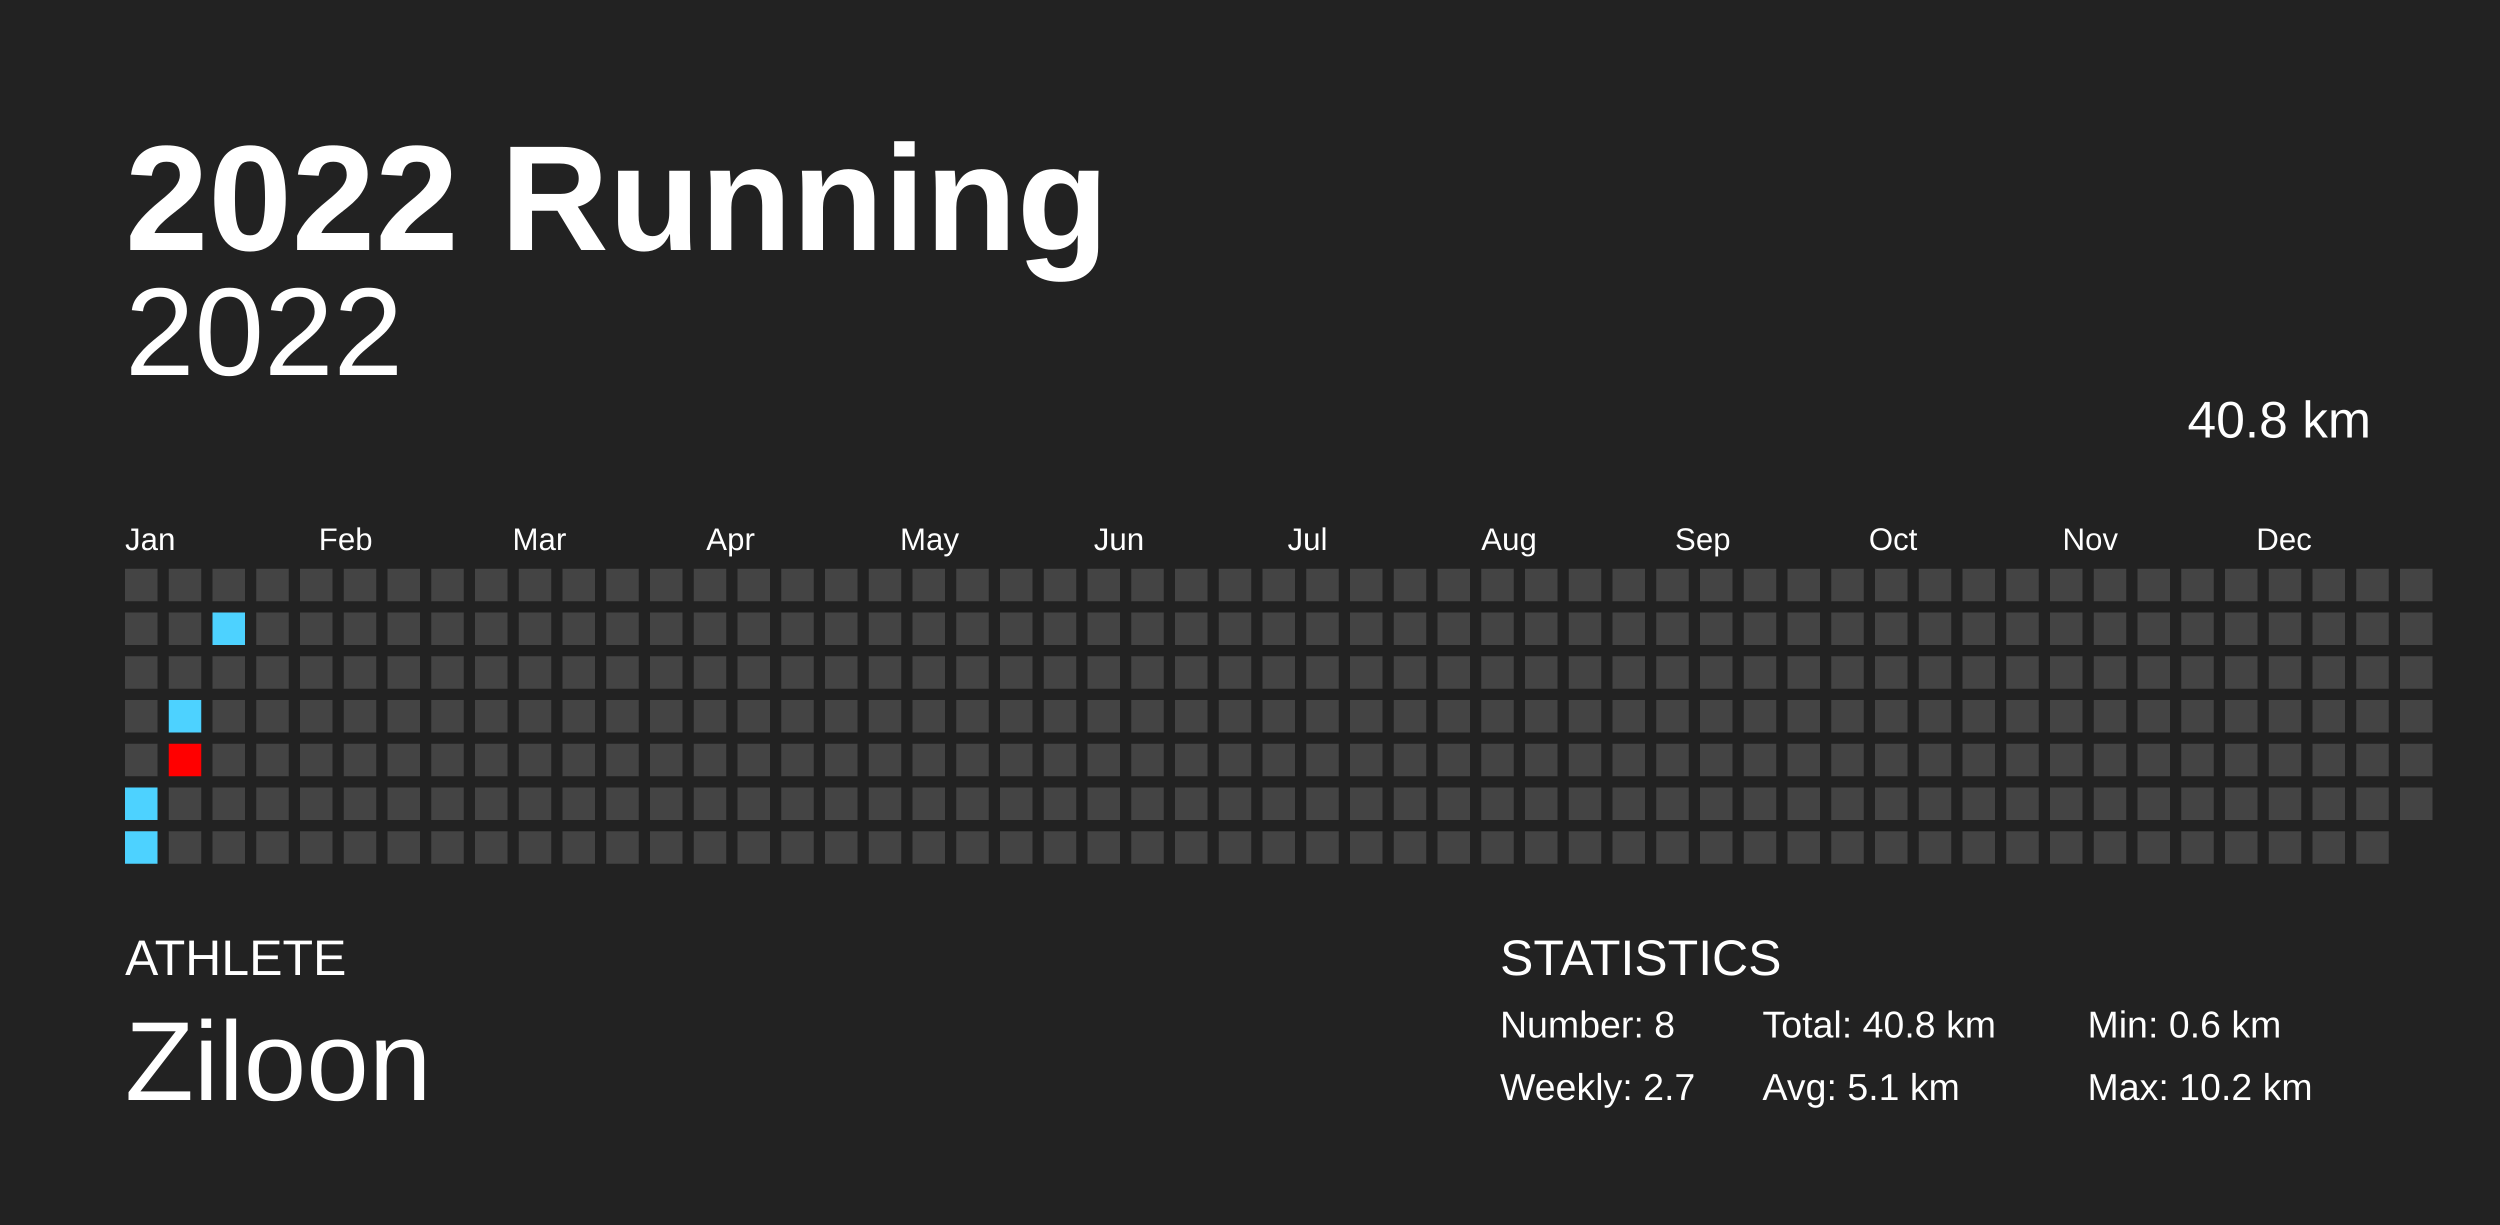
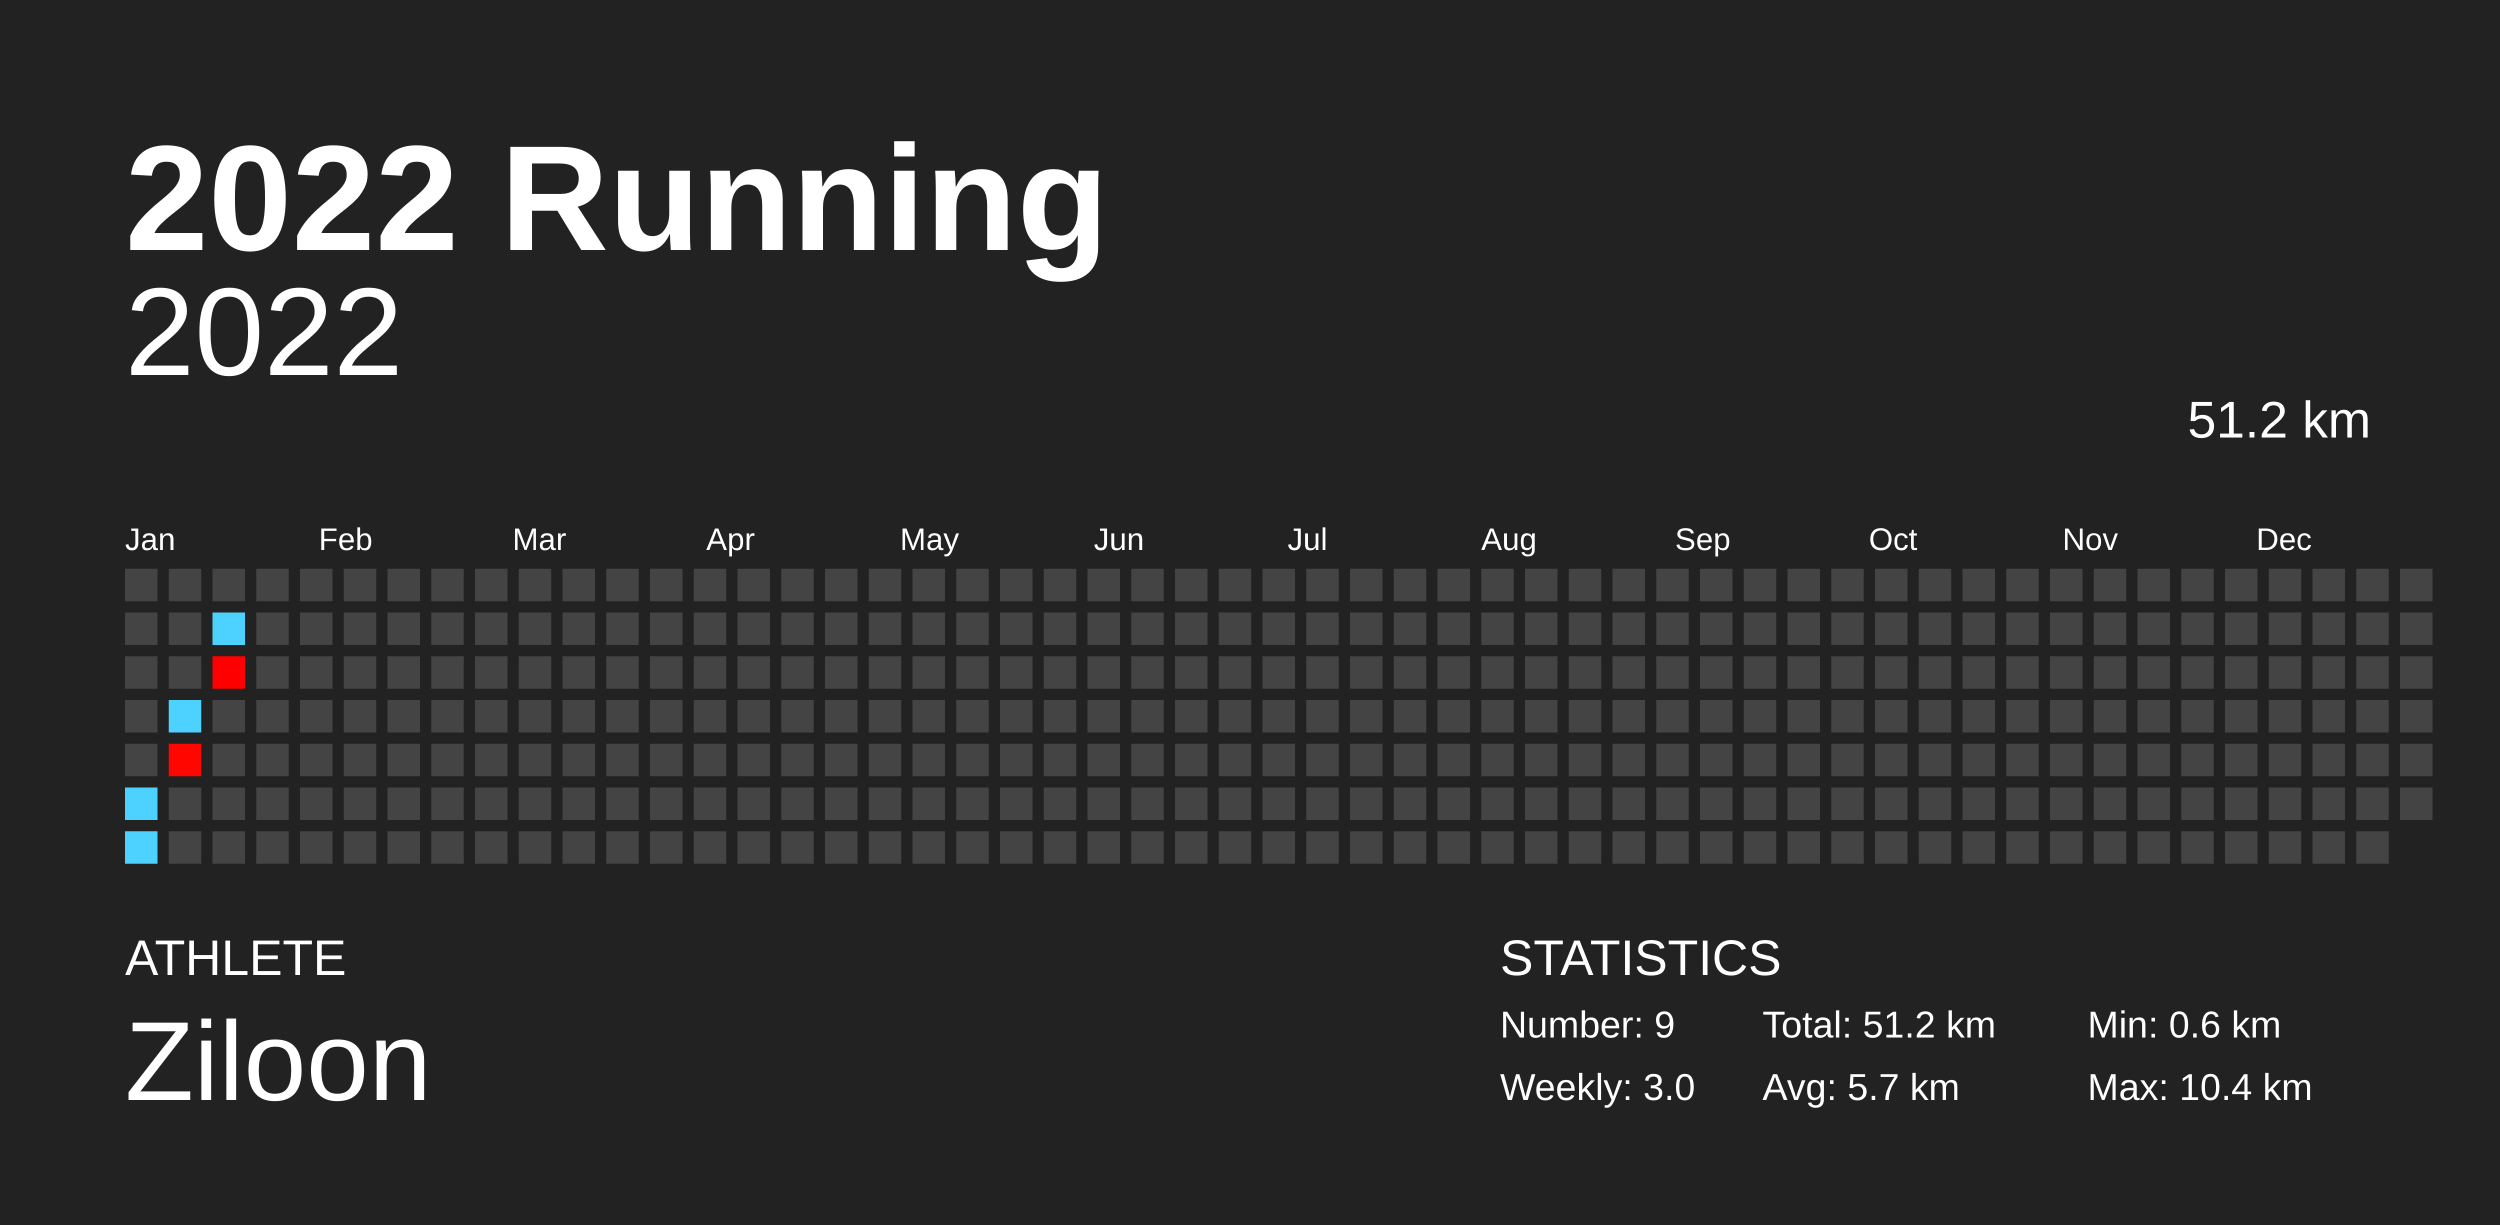
<svg xmlns="http://www.w3.org/2000/svg" baseProfile="full" height="98mm" version="1.1" viewBox="0,0,200,98" width="200mm">
  <defs />
  <rect fill="#222222" height="98" width="200" x="0" y="0" />
  <text fill="#FFFFFF" style="font-size:12px; font-family:Arial; font-weight:bold;" x="10" y="20">2022 Running</text>
  <text fill="#FFFFFF" style="font-size:4px; font-family:Arial" x="10" y="78">ATHLETE</text>
  <text fill="#FFFFFF" style="font-size:9px; font-family:Arial" x="10" y="88">Ziloon</text>
  <text fill="#FFFFFF" style="font-size:4px; font-family:Arial" x="120" y="78">STATISTICS</text>
-   <text fill="#FFFFFF" style="font-size:3px; font-family:Arial" x="120" y="83">Number: 8</text>
-   <text fill="#FFFFFF" style="font-size:3px; font-family:Arial" x="120" y="88">Weekly: 2.7</text>
-   <text fill="#FFFFFF" style="font-size:3px; font-family:Arial" x="141" y="83">Total: 40.8 km</text>
-   <text fill="#FFFFFF" style="font-size:3px; font-family:Arial" x="141" y="88">Avg: 5.1 km</text>
+   <text fill="#FFFFFF" style="font-size:3px; font-family:Arial" x="120" y="83">Number: 9</text>
+   <text fill="#FFFFFF" style="font-size:3px; font-family:Arial" x="120" y="88">Weekly: 3.0</text>
+   <text fill="#FFFFFF" style="font-size:3px; font-family:Arial" x="141" y="83">Total: 51.2 km</text>
+   <text fill="#FFFFFF" style="font-size:3px; font-family:Arial" x="141" y="88">Avg: 5.7 km</text>
  <text fill="#FFFFFF" style="font-size:3px; font-family:Arial" x="167" y="83">Min: 0.6 km</text>
-   <text fill="#FFFFFF" style="font-size:3px; font-family:Arial" x="167" y="88">Max: 10.2 km</text>
+   <text fill="#FFFFFF" style="font-size:3px; font-family:Arial" x="167" y="88">Max: 10.4 km</text>
  <text alignment-baseline="hanging" fill="#FFFFFF" style="font-size:10.0px; font-family:Arial;" x="10" y="30">2022</text>
-   <text alignment-baseline="hanging" fill="#FFFFFF" style="font-size:4.125px; font-family:Arial;" x="175" y="35">40.8 km</text>
+   <text alignment-baseline="hanging" fill="#FFFFFF" style="font-size:4.125px; font-family:Arial;" x="175" y="35">51.2 km</text>
  <text fill="#FFFFFF" style="font-size:2.5px; font-family:Arial" x="10.0" y="44">Jan</text>
  <text fill="#FFFFFF" style="font-size:2.5px; font-family:Arial" x="25.5" y="44">Feb</text>
  <text fill="#FFFFFF" style="font-size:2.5px; font-family:Arial" x="41.0" y="44">Mar</text>
  <text fill="#FFFFFF" style="font-size:2.5px; font-family:Arial" x="56.5" y="44">Apr</text>
  <text fill="#FFFFFF" style="font-size:2.5px; font-family:Arial" x="72.0" y="44">May</text>
  <text fill="#FFFFFF" style="font-size:2.5px; font-family:Arial" x="87.5" y="44">Jun</text>
  <text fill="#FFFFFF" style="font-size:2.5px; font-family:Arial" x="103.0" y="44">Jul</text>
  <text fill="#FFFFFF" style="font-size:2.5px; font-family:Arial" x="118.5" y="44">Aug</text>
  <text fill="#FFFFFF" style="font-size:2.5px; font-family:Arial" x="134.0" y="44">Sep</text>
  <text fill="#FFFFFF" style="font-size:2.5px; font-family:Arial" x="149.5" y="44">Oct</text>
  <text fill="#FFFFFF" style="font-size:2.5px; font-family:Arial" x="165.0" y="44">Nov</text>
  <text fill="#FFFFFF" style="font-size:2.5px; font-family:Arial" x="180.5" y="44">Dec</text>
  <rect fill="#444444" height="2.6" width="2.6" x="10.0" y="45.5" />
  <rect fill="#444444" height="2.6" width="2.6" x="10.0" y="49.0" />
  <rect fill="#444444" height="2.6" width="2.6" x="10.0" y="52.5" />
  <rect fill="#444444" height="2.6" width="2.6" x="10.0" y="56.0" />
  <rect fill="#444444" height="2.6" width="2.6" x="10.0" y="59.5" />
  <rect fill="#4dd2ff" height="2.6" width="2.6" x="10.0" y="63.0" />
  <rect fill="#4dd2ff" height="2.6" width="2.6" x="10.0" y="66.5" />
  <rect fill="#444444" height="2.6" width="2.6" x="13.5" y="45.5" />
  <rect fill="#444444" height="2.6" width="2.6" x="13.5" y="49.0" />
  <rect fill="#444444" height="2.6" width="2.6" x="13.5" y="52.5" />
  <rect fill="#4dd2ff" height="2.6" width="2.6" x="13.5" y="56.0" />
-   <rect fill="#ff0000" height="2.6" width="2.6" x="13.5" y="59.5" />
+   <rect fill="#ff0600" height="2.6" width="2.6" x="13.5" y="59.5" />
  <rect fill="#444444" height="2.6" width="2.6" x="13.5" y="63.0" />
  <rect fill="#444444" height="2.6" width="2.6" x="13.5" y="66.5" />
  <rect fill="#444444" height="2.6" width="2.6" x="17.0" y="45.5" />
  <rect fill="#4dd2ff" height="2.6" width="2.6" x="17.0" y="49.0" />
-   <rect fill="#444444" height="2.6" width="2.6" x="17.0" y="52.5" />
+   <rect fill="#ff0000" height="2.6" width="2.6" x="17.0" y="52.5" />
  <rect fill="#444444" height="2.6" width="2.6" x="17.0" y="56.0" />
  <rect fill="#444444" height="2.6" width="2.6" x="17.0" y="59.5" />
  <rect fill="#444444" height="2.6" width="2.6" x="17.0" y="63.0" />
  <rect fill="#444444" height="2.6" width="2.6" x="17.0" y="66.5" />
  <rect fill="#444444" height="2.6" width="2.6" x="20.5" y="45.5" />
  <rect fill="#444444" height="2.6" width="2.6" x="20.5" y="49.0" />
  <rect fill="#444444" height="2.6" width="2.6" x="20.5" y="52.5" />
  <rect fill="#444444" height="2.6" width="2.6" x="20.5" y="56.0" />
  <rect fill="#444444" height="2.6" width="2.6" x="20.5" y="59.5" />
  <rect fill="#444444" height="2.6" width="2.6" x="20.5" y="63.0" />
  <rect fill="#444444" height="2.6" width="2.6" x="20.5" y="66.5" />
  <rect fill="#444444" height="2.6" width="2.6" x="24.0" y="45.5" />
  <rect fill="#444444" height="2.6" width="2.6" x="24.0" y="49.0" />
  <rect fill="#444444" height="2.6" width="2.6" x="24.0" y="52.5" />
  <rect fill="#444444" height="2.6" width="2.6" x="24.0" y="56.0" />
  <rect fill="#444444" height="2.6" width="2.6" x="24.0" y="59.5" />
  <rect fill="#444444" height="2.6" width="2.6" x="24.0" y="63.0" />
  <rect fill="#444444" height="2.6" width="2.6" x="24.0" y="66.5" />
  <rect fill="#444444" height="2.6" width="2.6" x="27.5" y="45.5" />
  <rect fill="#444444" height="2.6" width="2.6" x="27.5" y="49.0" />
  <rect fill="#444444" height="2.6" width="2.6" x="27.5" y="52.5" />
  <rect fill="#444444" height="2.6" width="2.6" x="27.5" y="56.0" />
  <rect fill="#444444" height="2.6" width="2.6" x="27.5" y="59.5" />
  <rect fill="#444444" height="2.6" width="2.6" x="27.5" y="63.0" />
  <rect fill="#444444" height="2.6" width="2.6" x="27.5" y="66.5" />
  <rect fill="#444444" height="2.6" width="2.6" x="31.0" y="45.5" />
  <rect fill="#444444" height="2.6" width="2.6" x="31.0" y="49.0" />
  <rect fill="#444444" height="2.6" width="2.6" x="31.0" y="52.5" />
  <rect fill="#444444" height="2.6" width="2.6" x="31.0" y="56.0" />
  <rect fill="#444444" height="2.6" width="2.6" x="31.0" y="59.5" />
  <rect fill="#444444" height="2.6" width="2.6" x="31.0" y="63.0" />
  <rect fill="#444444" height="2.6" width="2.6" x="31.0" y="66.5" />
  <rect fill="#444444" height="2.6" width="2.6" x="34.5" y="45.5" />
  <rect fill="#444444" height="2.6" width="2.6" x="34.5" y="49.0" />
  <rect fill="#444444" height="2.6" width="2.6" x="34.5" y="52.5" />
  <rect fill="#444444" height="2.6" width="2.6" x="34.5" y="56.0" />
  <rect fill="#444444" height="2.6" width="2.6" x="34.5" y="59.5" />
  <rect fill="#444444" height="2.6" width="2.6" x="34.5" y="63.0" />
  <rect fill="#444444" height="2.6" width="2.6" x="34.5" y="66.5" />
  <rect fill="#444444" height="2.6" width="2.6" x="38.0" y="45.5" />
  <rect fill="#444444" height="2.6" width="2.6" x="38.0" y="49.0" />
  <rect fill="#444444" height="2.6" width="2.6" x="38.0" y="52.5" />
  <rect fill="#444444" height="2.6" width="2.6" x="38.0" y="56.0" />
  <rect fill="#444444" height="2.6" width="2.6" x="38.0" y="59.5" />
  <rect fill="#444444" height="2.6" width="2.6" x="38.0" y="63.0" />
  <rect fill="#444444" height="2.6" width="2.6" x="38.0" y="66.5" />
  <rect fill="#444444" height="2.6" width="2.6" x="41.5" y="45.5" />
  <rect fill="#444444" height="2.6" width="2.6" x="41.5" y="49.0" />
  <rect fill="#444444" height="2.6" width="2.6" x="41.5" y="52.5" />
  <rect fill="#444444" height="2.6" width="2.6" x="41.5" y="56.0" />
  <rect fill="#444444" height="2.6" width="2.6" x="41.5" y="59.5" />
  <rect fill="#444444" height="2.6" width="2.6" x="41.5" y="63.0" />
  <rect fill="#444444" height="2.6" width="2.6" x="41.5" y="66.5" />
  <rect fill="#444444" height="2.6" width="2.6" x="45.0" y="45.5" />
  <rect fill="#444444" height="2.6" width="2.6" x="45.0" y="49.0" />
  <rect fill="#444444" height="2.6" width="2.6" x="45.0" y="52.5" />
  <rect fill="#444444" height="2.6" width="2.6" x="45.0" y="56.0" />
  <rect fill="#444444" height="2.6" width="2.6" x="45.0" y="59.5" />
  <rect fill="#444444" height="2.6" width="2.6" x="45.0" y="63.0" />
  <rect fill="#444444" height="2.6" width="2.6" x="45.0" y="66.5" />
  <rect fill="#444444" height="2.6" width="2.6" x="48.5" y="45.5" />
  <rect fill="#444444" height="2.6" width="2.6" x="48.5" y="49.0" />
  <rect fill="#444444" height="2.6" width="2.6" x="48.5" y="52.5" />
  <rect fill="#444444" height="2.6" width="2.6" x="48.5" y="56.0" />
  <rect fill="#444444" height="2.6" width="2.6" x="48.5" y="59.5" />
  <rect fill="#444444" height="2.6" width="2.6" x="48.5" y="63.0" />
  <rect fill="#444444" height="2.6" width="2.6" x="48.5" y="66.5" />
  <rect fill="#444444" height="2.6" width="2.6" x="52.0" y="45.5" />
  <rect fill="#444444" height="2.6" width="2.6" x="52.0" y="49.0" />
  <rect fill="#444444" height="2.6" width="2.6" x="52.0" y="52.5" />
  <rect fill="#444444" height="2.6" width="2.6" x="52.0" y="56.0" />
  <rect fill="#444444" height="2.6" width="2.6" x="52.0" y="59.5" />
  <rect fill="#444444" height="2.6" width="2.6" x="52.0" y="63.0" />
  <rect fill="#444444" height="2.6" width="2.6" x="52.0" y="66.5" />
  <rect fill="#444444" height="2.6" width="2.6" x="55.5" y="45.5" />
  <rect fill="#444444" height="2.6" width="2.6" x="55.5" y="49.0" />
  <rect fill="#444444" height="2.6" width="2.6" x="55.5" y="52.5" />
  <rect fill="#444444" height="2.6" width="2.6" x="55.5" y="56.0" />
  <rect fill="#444444" height="2.6" width="2.6" x="55.5" y="59.5" />
  <rect fill="#444444" height="2.6" width="2.6" x="55.5" y="63.0" />
  <rect fill="#444444" height="2.6" width="2.6" x="55.5" y="66.5" />
  <rect fill="#444444" height="2.6" width="2.6" x="59.0" y="45.5" />
  <rect fill="#444444" height="2.6" width="2.6" x="59.0" y="49.0" />
  <rect fill="#444444" height="2.6" width="2.6" x="59.0" y="52.5" />
  <rect fill="#444444" height="2.6" width="2.6" x="59.0" y="56.0" />
  <rect fill="#444444" height="2.6" width="2.6" x="59.0" y="59.5" />
  <rect fill="#444444" height="2.6" width="2.6" x="59.0" y="63.0" />
  <rect fill="#444444" height="2.6" width="2.6" x="59.0" y="66.5" />
  <rect fill="#444444" height="2.6" width="2.6" x="62.5" y="45.5" />
  <rect fill="#444444" height="2.6" width="2.6" x="62.5" y="49.0" />
  <rect fill="#444444" height="2.6" width="2.6" x="62.5" y="52.5" />
  <rect fill="#444444" height="2.6" width="2.6" x="62.5" y="56.0" />
  <rect fill="#444444" height="2.6" width="2.6" x="62.5" y="59.5" />
  <rect fill="#444444" height="2.6" width="2.6" x="62.5" y="63.0" />
  <rect fill="#444444" height="2.6" width="2.6" x="62.5" y="66.5" />
  <rect fill="#444444" height="2.6" width="2.6" x="66.0" y="45.5" />
  <rect fill="#444444" height="2.6" width="2.6" x="66.0" y="49.0" />
  <rect fill="#444444" height="2.6" width="2.6" x="66.0" y="52.5" />
  <rect fill="#444444" height="2.6" width="2.6" x="66.0" y="56.0" />
  <rect fill="#444444" height="2.6" width="2.6" x="66.0" y="59.5" />
  <rect fill="#444444" height="2.6" width="2.6" x="66.0" y="63.0" />
  <rect fill="#444444" height="2.6" width="2.6" x="66.0" y="66.5" />
  <rect fill="#444444" height="2.6" width="2.6" x="69.5" y="45.5" />
  <rect fill="#444444" height="2.6" width="2.6" x="69.5" y="49.0" />
  <rect fill="#444444" height="2.6" width="2.6" x="69.5" y="52.5" />
  <rect fill="#444444" height="2.6" width="2.6" x="69.5" y="56.0" />
  <rect fill="#444444" height="2.6" width="2.6" x="69.5" y="59.5" />
  <rect fill="#444444" height="2.6" width="2.6" x="69.5" y="63.0" />
  <rect fill="#444444" height="2.6" width="2.6" x="69.5" y="66.5" />
  <rect fill="#444444" height="2.6" width="2.6" x="73.0" y="45.5" />
  <rect fill="#444444" height="2.6" width="2.6" x="73.0" y="49.0" />
  <rect fill="#444444" height="2.6" width="2.6" x="73.0" y="52.5" />
  <rect fill="#444444" height="2.6" width="2.6" x="73.0" y="56.0" />
  <rect fill="#444444" height="2.6" width="2.6" x="73.0" y="59.5" />
  <rect fill="#444444" height="2.6" width="2.6" x="73.0" y="63.0" />
  <rect fill="#444444" height="2.6" width="2.6" x="73.0" y="66.5" />
  <rect fill="#444444" height="2.6" width="2.6" x="76.5" y="45.5" />
  <rect fill="#444444" height="2.6" width="2.6" x="76.5" y="49.0" />
  <rect fill="#444444" height="2.6" width="2.6" x="76.5" y="52.5" />
  <rect fill="#444444" height="2.6" width="2.6" x="76.5" y="56.0" />
  <rect fill="#444444" height="2.6" width="2.6" x="76.5" y="59.5" />
  <rect fill="#444444" height="2.6" width="2.6" x="76.5" y="63.0" />
  <rect fill="#444444" height="2.6" width="2.6" x="76.5" y="66.5" />
  <rect fill="#444444" height="2.6" width="2.6" x="80.0" y="45.5" />
  <rect fill="#444444" height="2.6" width="2.6" x="80.0" y="49.0" />
  <rect fill="#444444" height="2.6" width="2.6" x="80.0" y="52.5" />
  <rect fill="#444444" height="2.6" width="2.6" x="80.0" y="56.0" />
  <rect fill="#444444" height="2.6" width="2.6" x="80.0" y="59.5" />
  <rect fill="#444444" height="2.6" width="2.6" x="80.0" y="63.0" />
  <rect fill="#444444" height="2.6" width="2.6" x="80.0" y="66.5" />
  <rect fill="#444444" height="2.6" width="2.6" x="83.5" y="45.5" />
  <rect fill="#444444" height="2.6" width="2.6" x="83.5" y="49.0" />
  <rect fill="#444444" height="2.6" width="2.6" x="83.5" y="52.5" />
  <rect fill="#444444" height="2.6" width="2.6" x="83.5" y="56.0" />
  <rect fill="#444444" height="2.6" width="2.6" x="83.5" y="59.5" />
  <rect fill="#444444" height="2.6" width="2.6" x="83.5" y="63.0" />
  <rect fill="#444444" height="2.6" width="2.6" x="83.5" y="66.5" />
  <rect fill="#444444" height="2.6" width="2.6" x="87.0" y="45.5" />
  <rect fill="#444444" height="2.6" width="2.6" x="87.0" y="49.0" />
  <rect fill="#444444" height="2.6" width="2.6" x="87.0" y="52.5" />
  <rect fill="#444444" height="2.6" width="2.6" x="87.0" y="56.0" />
  <rect fill="#444444" height="2.6" width="2.6" x="87.0" y="59.5" />
  <rect fill="#444444" height="2.6" width="2.6" x="87.0" y="63.0" />
  <rect fill="#444444" height="2.6" width="2.6" x="87.0" y="66.5" />
  <rect fill="#444444" height="2.6" width="2.6" x="90.5" y="45.5" />
  <rect fill="#444444" height="2.6" width="2.6" x="90.5" y="49.0" />
  <rect fill="#444444" height="2.6" width="2.6" x="90.5" y="52.5" />
  <rect fill="#444444" height="2.6" width="2.6" x="90.5" y="56.0" />
  <rect fill="#444444" height="2.6" width="2.6" x="90.5" y="59.5" />
  <rect fill="#444444" height="2.6" width="2.6" x="90.5" y="63.0" />
  <rect fill="#444444" height="2.6" width="2.6" x="90.5" y="66.5" />
  <rect fill="#444444" height="2.6" width="2.6" x="94.0" y="45.5" />
  <rect fill="#444444" height="2.6" width="2.6" x="94.0" y="49.0" />
  <rect fill="#444444" height="2.6" width="2.6" x="94.0" y="52.5" />
  <rect fill="#444444" height="2.6" width="2.6" x="94.0" y="56.0" />
  <rect fill="#444444" height="2.6" width="2.6" x="94.0" y="59.5" />
  <rect fill="#444444" height="2.6" width="2.6" x="94.0" y="63.0" />
  <rect fill="#444444" height="2.6" width="2.6" x="94.0" y="66.5" />
  <rect fill="#444444" height="2.6" width="2.6" x="97.5" y="45.5" />
  <rect fill="#444444" height="2.6" width="2.6" x="97.5" y="49.0" />
  <rect fill="#444444" height="2.6" width="2.6" x="97.5" y="52.5" />
  <rect fill="#444444" height="2.6" width="2.6" x="97.5" y="56.0" />
  <rect fill="#444444" height="2.6" width="2.6" x="97.5" y="59.5" />
  <rect fill="#444444" height="2.6" width="2.6" x="97.5" y="63.0" />
  <rect fill="#444444" height="2.6" width="2.6" x="97.5" y="66.5" />
  <rect fill="#444444" height="2.6" width="2.6" x="101.0" y="45.5" />
  <rect fill="#444444" height="2.6" width="2.6" x="101.0" y="49.0" />
  <rect fill="#444444" height="2.6" width="2.6" x="101.0" y="52.5" />
  <rect fill="#444444" height="2.6" width="2.6" x="101.0" y="56.0" />
  <rect fill="#444444" height="2.6" width="2.6" x="101.0" y="59.5" />
  <rect fill="#444444" height="2.6" width="2.6" x="101.0" y="63.0" />
  <rect fill="#444444" height="2.6" width="2.6" x="101.0" y="66.5" />
  <rect fill="#444444" height="2.6" width="2.6" x="104.5" y="45.5" />
  <rect fill="#444444" height="2.6" width="2.6" x="104.5" y="49.0" />
  <rect fill="#444444" height="2.6" width="2.6" x="104.5" y="52.5" />
  <rect fill="#444444" height="2.6" width="2.6" x="104.5" y="56.0" />
  <rect fill="#444444" height="2.6" width="2.6" x="104.5" y="59.5" />
  <rect fill="#444444" height="2.6" width="2.6" x="104.5" y="63.0" />
  <rect fill="#444444" height="2.6" width="2.6" x="104.5" y="66.5" />
  <rect fill="#444444" height="2.6" width="2.6" x="108.0" y="45.5" />
  <rect fill="#444444" height="2.6" width="2.6" x="108.0" y="49.0" />
  <rect fill="#444444" height="2.6" width="2.6" x="108.0" y="52.5" />
  <rect fill="#444444" height="2.6" width="2.6" x="108.0" y="56.0" />
  <rect fill="#444444" height="2.6" width="2.6" x="108.0" y="59.5" />
  <rect fill="#444444" height="2.6" width="2.6" x="108.0" y="63.0" />
  <rect fill="#444444" height="2.6" width="2.6" x="108.0" y="66.5" />
  <rect fill="#444444" height="2.6" width="2.6" x="111.5" y="45.5" />
  <rect fill="#444444" height="2.6" width="2.6" x="111.5" y="49.0" />
  <rect fill="#444444" height="2.6" width="2.6" x="111.5" y="52.5" />
  <rect fill="#444444" height="2.6" width="2.6" x="111.5" y="56.0" />
  <rect fill="#444444" height="2.6" width="2.6" x="111.5" y="59.5" />
  <rect fill="#444444" height="2.6" width="2.6" x="111.5" y="63.0" />
  <rect fill="#444444" height="2.6" width="2.6" x="111.5" y="66.5" />
  <rect fill="#444444" height="2.6" width="2.6" x="115.0" y="45.5" />
  <rect fill="#444444" height="2.6" width="2.6" x="115.0" y="49.0" />
  <rect fill="#444444" height="2.6" width="2.6" x="115.0" y="52.5" />
  <rect fill="#444444" height="2.6" width="2.6" x="115.0" y="56.0" />
  <rect fill="#444444" height="2.6" width="2.6" x="115.0" y="59.5" />
  <rect fill="#444444" height="2.6" width="2.6" x="115.0" y="63.0" />
  <rect fill="#444444" height="2.6" width="2.6" x="115.0" y="66.5" />
  <rect fill="#444444" height="2.6" width="2.6" x="118.5" y="45.5" />
  <rect fill="#444444" height="2.6" width="2.6" x="118.5" y="49.0" />
  <rect fill="#444444" height="2.6" width="2.6" x="118.5" y="52.5" />
  <rect fill="#444444" height="2.6" width="2.6" x="118.5" y="56.0" />
  <rect fill="#444444" height="2.6" width="2.6" x="118.5" y="59.5" />
  <rect fill="#444444" height="2.6" width="2.6" x="118.5" y="63.0" />
  <rect fill="#444444" height="2.6" width="2.6" x="118.5" y="66.5" />
  <rect fill="#444444" height="2.6" width="2.6" x="122.0" y="45.5" />
  <rect fill="#444444" height="2.6" width="2.6" x="122.0" y="49.0" />
  <rect fill="#444444" height="2.6" width="2.6" x="122.0" y="52.5" />
  <rect fill="#444444" height="2.6" width="2.6" x="122.0" y="56.0" />
  <rect fill="#444444" height="2.6" width="2.6" x="122.0" y="59.5" />
  <rect fill="#444444" height="2.6" width="2.6" x="122.0" y="63.0" />
  <rect fill="#444444" height="2.6" width="2.6" x="122.0" y="66.5" />
  <rect fill="#444444" height="2.6" width="2.6" x="125.5" y="45.5" />
  <rect fill="#444444" height="2.6" width="2.6" x="125.5" y="49.0" />
  <rect fill="#444444" height="2.6" width="2.6" x="125.5" y="52.5" />
  <rect fill="#444444" height="2.6" width="2.6" x="125.5" y="56.0" />
  <rect fill="#444444" height="2.6" width="2.6" x="125.5" y="59.5" />
  <rect fill="#444444" height="2.6" width="2.6" x="125.5" y="63.0" />
  <rect fill="#444444" height="2.6" width="2.6" x="125.5" y="66.5" />
  <rect fill="#444444" height="2.6" width="2.6" x="129.0" y="45.5" />
  <rect fill="#444444" height="2.6" width="2.6" x="129.0" y="49.0" />
  <rect fill="#444444" height="2.6" width="2.6" x="129.0" y="52.5" />
  <rect fill="#444444" height="2.6" width="2.6" x="129.0" y="56.0" />
  <rect fill="#444444" height="2.6" width="2.6" x="129.0" y="59.5" />
  <rect fill="#444444" height="2.6" width="2.6" x="129.0" y="63.0" />
  <rect fill="#444444" height="2.6" width="2.6" x="129.0" y="66.5" />
  <rect fill="#444444" height="2.6" width="2.6" x="132.5" y="45.5" />
  <rect fill="#444444" height="2.6" width="2.6" x="132.5" y="49.0" />
  <rect fill="#444444" height="2.6" width="2.6" x="132.5" y="52.5" />
  <rect fill="#444444" height="2.6" width="2.6" x="132.5" y="56.0" />
  <rect fill="#444444" height="2.6" width="2.6" x="132.5" y="59.5" />
  <rect fill="#444444" height="2.6" width="2.6" x="132.5" y="63.0" />
  <rect fill="#444444" height="2.6" width="2.6" x="132.5" y="66.5" />
  <rect fill="#444444" height="2.6" width="2.6" x="136.0" y="45.5" />
  <rect fill="#444444" height="2.6" width="2.6" x="136.0" y="49.0" />
  <rect fill="#444444" height="2.6" width="2.6" x="136.0" y="52.5" />
  <rect fill="#444444" height="2.6" width="2.6" x="136.0" y="56.0" />
  <rect fill="#444444" height="2.6" width="2.6" x="136.0" y="59.5" />
  <rect fill="#444444" height="2.6" width="2.6" x="136.0" y="63.0" />
  <rect fill="#444444" height="2.6" width="2.6" x="136.0" y="66.5" />
  <rect fill="#444444" height="2.6" width="2.6" x="139.5" y="45.5" />
  <rect fill="#444444" height="2.6" width="2.6" x="139.5" y="49.0" />
  <rect fill="#444444" height="2.6" width="2.6" x="139.5" y="52.5" />
  <rect fill="#444444" height="2.6" width="2.6" x="139.5" y="56.0" />
  <rect fill="#444444" height="2.6" width="2.6" x="139.5" y="59.5" />
  <rect fill="#444444" height="2.6" width="2.6" x="139.5" y="63.0" />
  <rect fill="#444444" height="2.6" width="2.6" x="139.5" y="66.5" />
  <rect fill="#444444" height="2.6" width="2.6" x="143.0" y="45.5" />
  <rect fill="#444444" height="2.6" width="2.6" x="143.0" y="49.0" />
  <rect fill="#444444" height="2.6" width="2.6" x="143.0" y="52.5" />
  <rect fill="#444444" height="2.6" width="2.6" x="143.0" y="56.0" />
  <rect fill="#444444" height="2.6" width="2.6" x="143.0" y="59.5" />
  <rect fill="#444444" height="2.6" width="2.6" x="143.0" y="63.0" />
  <rect fill="#444444" height="2.6" width="2.6" x="143.0" y="66.5" />
  <rect fill="#444444" height="2.6" width="2.6" x="146.5" y="45.5" />
  <rect fill="#444444" height="2.6" width="2.6" x="146.5" y="49.0" />
  <rect fill="#444444" height="2.6" width="2.6" x="146.5" y="52.5" />
  <rect fill="#444444" height="2.6" width="2.6" x="146.5" y="56.0" />
  <rect fill="#444444" height="2.6" width="2.6" x="146.5" y="59.5" />
  <rect fill="#444444" height="2.6" width="2.6" x="146.5" y="63.0" />
  <rect fill="#444444" height="2.6" width="2.6" x="146.5" y="66.5" />
  <rect fill="#444444" height="2.6" width="2.6" x="150.0" y="45.5" />
  <rect fill="#444444" height="2.6" width="2.6" x="150.0" y="49.0" />
  <rect fill="#444444" height="2.6" width="2.6" x="150.0" y="52.5" />
  <rect fill="#444444" height="2.6" width="2.6" x="150.0" y="56.0" />
  <rect fill="#444444" height="2.6" width="2.6" x="150.0" y="59.5" />
  <rect fill="#444444" height="2.6" width="2.6" x="150.0" y="63.0" />
  <rect fill="#444444" height="2.6" width="2.6" x="150.0" y="66.5" />
  <rect fill="#444444" height="2.6" width="2.6" x="153.5" y="45.5" />
  <rect fill="#444444" height="2.6" width="2.6" x="153.5" y="49.0" />
  <rect fill="#444444" height="2.6" width="2.6" x="153.5" y="52.5" />
  <rect fill="#444444" height="2.6" width="2.6" x="153.5" y="56.0" />
  <rect fill="#444444" height="2.6" width="2.6" x="153.5" y="59.5" />
  <rect fill="#444444" height="2.6" width="2.6" x="153.5" y="63.0" />
  <rect fill="#444444" height="2.6" width="2.6" x="153.5" y="66.5" />
  <rect fill="#444444" height="2.6" width="2.6" x="157.0" y="45.5" />
  <rect fill="#444444" height="2.6" width="2.6" x="157.0" y="49.0" />
  <rect fill="#444444" height="2.6" width="2.6" x="157.0" y="52.5" />
  <rect fill="#444444" height="2.6" width="2.6" x="157.0" y="56.0" />
  <rect fill="#444444" height="2.6" width="2.6" x="157.0" y="59.5" />
  <rect fill="#444444" height="2.6" width="2.6" x="157.0" y="63.0" />
  <rect fill="#444444" height="2.6" width="2.6" x="157.0" y="66.5" />
  <rect fill="#444444" height="2.6" width="2.6" x="160.5" y="45.5" />
  <rect fill="#444444" height="2.6" width="2.6" x="160.5" y="49.0" />
  <rect fill="#444444" height="2.6" width="2.6" x="160.5" y="52.5" />
  <rect fill="#444444" height="2.6" width="2.6" x="160.5" y="56.0" />
  <rect fill="#444444" height="2.6" width="2.6" x="160.5" y="59.5" />
  <rect fill="#444444" height="2.6" width="2.6" x="160.5" y="63.0" />
  <rect fill="#444444" height="2.6" width="2.6" x="160.5" y="66.5" />
  <rect fill="#444444" height="2.6" width="2.6" x="164.0" y="45.5" />
  <rect fill="#444444" height="2.6" width="2.6" x="164.0" y="49.0" />
  <rect fill="#444444" height="2.6" width="2.6" x="164.0" y="52.5" />
  <rect fill="#444444" height="2.6" width="2.6" x="164.0" y="56.0" />
  <rect fill="#444444" height="2.6" width="2.6" x="164.0" y="59.5" />
  <rect fill="#444444" height="2.6" width="2.6" x="164.0" y="63.0" />
  <rect fill="#444444" height="2.6" width="2.6" x="164.0" y="66.5" />
  <rect fill="#444444" height="2.6" width="2.6" x="167.5" y="45.5" />
  <rect fill="#444444" height="2.6" width="2.6" x="167.5" y="49.0" />
  <rect fill="#444444" height="2.6" width="2.6" x="167.5" y="52.5" />
  <rect fill="#444444" height="2.6" width="2.6" x="167.5" y="56.0" />
  <rect fill="#444444" height="2.6" width="2.6" x="167.5" y="59.5" />
  <rect fill="#444444" height="2.6" width="2.6" x="167.5" y="63.0" />
  <rect fill="#444444" height="2.6" width="2.6" x="167.5" y="66.5" />
  <rect fill="#444444" height="2.6" width="2.6" x="171.0" y="45.5" />
  <rect fill="#444444" height="2.6" width="2.6" x="171.0" y="49.0" />
  <rect fill="#444444" height="2.6" width="2.6" x="171.0" y="52.5" />
  <rect fill="#444444" height="2.6" width="2.6" x="171.0" y="56.0" />
  <rect fill="#444444" height="2.6" width="2.6" x="171.0" y="59.5" />
  <rect fill="#444444" height="2.6" width="2.6" x="171.0" y="63.0" />
  <rect fill="#444444" height="2.6" width="2.6" x="171.0" y="66.5" />
  <rect fill="#444444" height="2.6" width="2.6" x="174.5" y="45.5" />
  <rect fill="#444444" height="2.6" width="2.6" x="174.5" y="49.0" />
  <rect fill="#444444" height="2.6" width="2.6" x="174.5" y="52.5" />
  <rect fill="#444444" height="2.6" width="2.6" x="174.5" y="56.0" />
  <rect fill="#444444" height="2.6" width="2.6" x="174.5" y="59.5" />
  <rect fill="#444444" height="2.6" width="2.6" x="174.5" y="63.0" />
  <rect fill="#444444" height="2.6" width="2.6" x="174.5" y="66.5" />
  <rect fill="#444444" height="2.6" width="2.6" x="178.0" y="45.5" />
  <rect fill="#444444" height="2.6" width="2.6" x="178.0" y="49.0" />
  <rect fill="#444444" height="2.6" width="2.6" x="178.0" y="52.5" />
  <rect fill="#444444" height="2.6" width="2.6" x="178.0" y="56.0" />
  <rect fill="#444444" height="2.6" width="2.6" x="178.0" y="59.5" />
  <rect fill="#444444" height="2.6" width="2.6" x="178.0" y="63.0" />
  <rect fill="#444444" height="2.6" width="2.6" x="178.0" y="66.5" />
  <rect fill="#444444" height="2.6" width="2.6" x="181.5" y="45.5" />
  <rect fill="#444444" height="2.6" width="2.6" x="181.5" y="49.0" />
  <rect fill="#444444" height="2.6" width="2.6" x="181.5" y="52.5" />
  <rect fill="#444444" height="2.6" width="2.6" x="181.5" y="56.0" />
  <rect fill="#444444" height="2.6" width="2.6" x="181.5" y="59.5" />
  <rect fill="#444444" height="2.6" width="2.6" x="181.5" y="63.0" />
  <rect fill="#444444" height="2.6" width="2.6" x="181.5" y="66.5" />
  <rect fill="#444444" height="2.6" width="2.6" x="185.0" y="45.5" />
  <rect fill="#444444" height="2.6" width="2.6" x="185.0" y="49.0" />
  <rect fill="#444444" height="2.6" width="2.6" x="185.0" y="52.5" />
  <rect fill="#444444" height="2.6" width="2.6" x="185.0" y="56.0" />
  <rect fill="#444444" height="2.6" width="2.6" x="185.0" y="59.5" />
  <rect fill="#444444" height="2.6" width="2.6" x="185.0" y="63.0" />
  <rect fill="#444444" height="2.6" width="2.6" x="185.0" y="66.5" />
  <rect fill="#444444" height="2.6" width="2.6" x="188.5" y="45.5" />
  <rect fill="#444444" height="2.6" width="2.6" x="188.5" y="49.0" />
  <rect fill="#444444" height="2.6" width="2.6" x="188.5" y="52.5" />
  <rect fill="#444444" height="2.6" width="2.6" x="188.5" y="56.0" />
  <rect fill="#444444" height="2.6" width="2.6" x="188.5" y="59.5" />
  <rect fill="#444444" height="2.6" width="2.6" x="188.5" y="63.0" />
  <rect fill="#444444" height="2.6" width="2.6" x="188.5" y="66.5" />
  <rect fill="#444444" height="2.6" width="2.6" x="192.0" y="45.5" />
  <rect fill="#444444" height="2.6" width="2.6" x="192.0" y="49.0" />
  <rect fill="#444444" height="2.6" width="2.6" x="192.0" y="52.5" />
  <rect fill="#444444" height="2.6" width="2.6" x="192.0" y="56.0" />
  <rect fill="#444444" height="2.6" width="2.6" x="192.0" y="59.5" />
  <rect fill="#444444" height="2.6" width="2.6" x="192.0" y="63.0" />
</svg>
